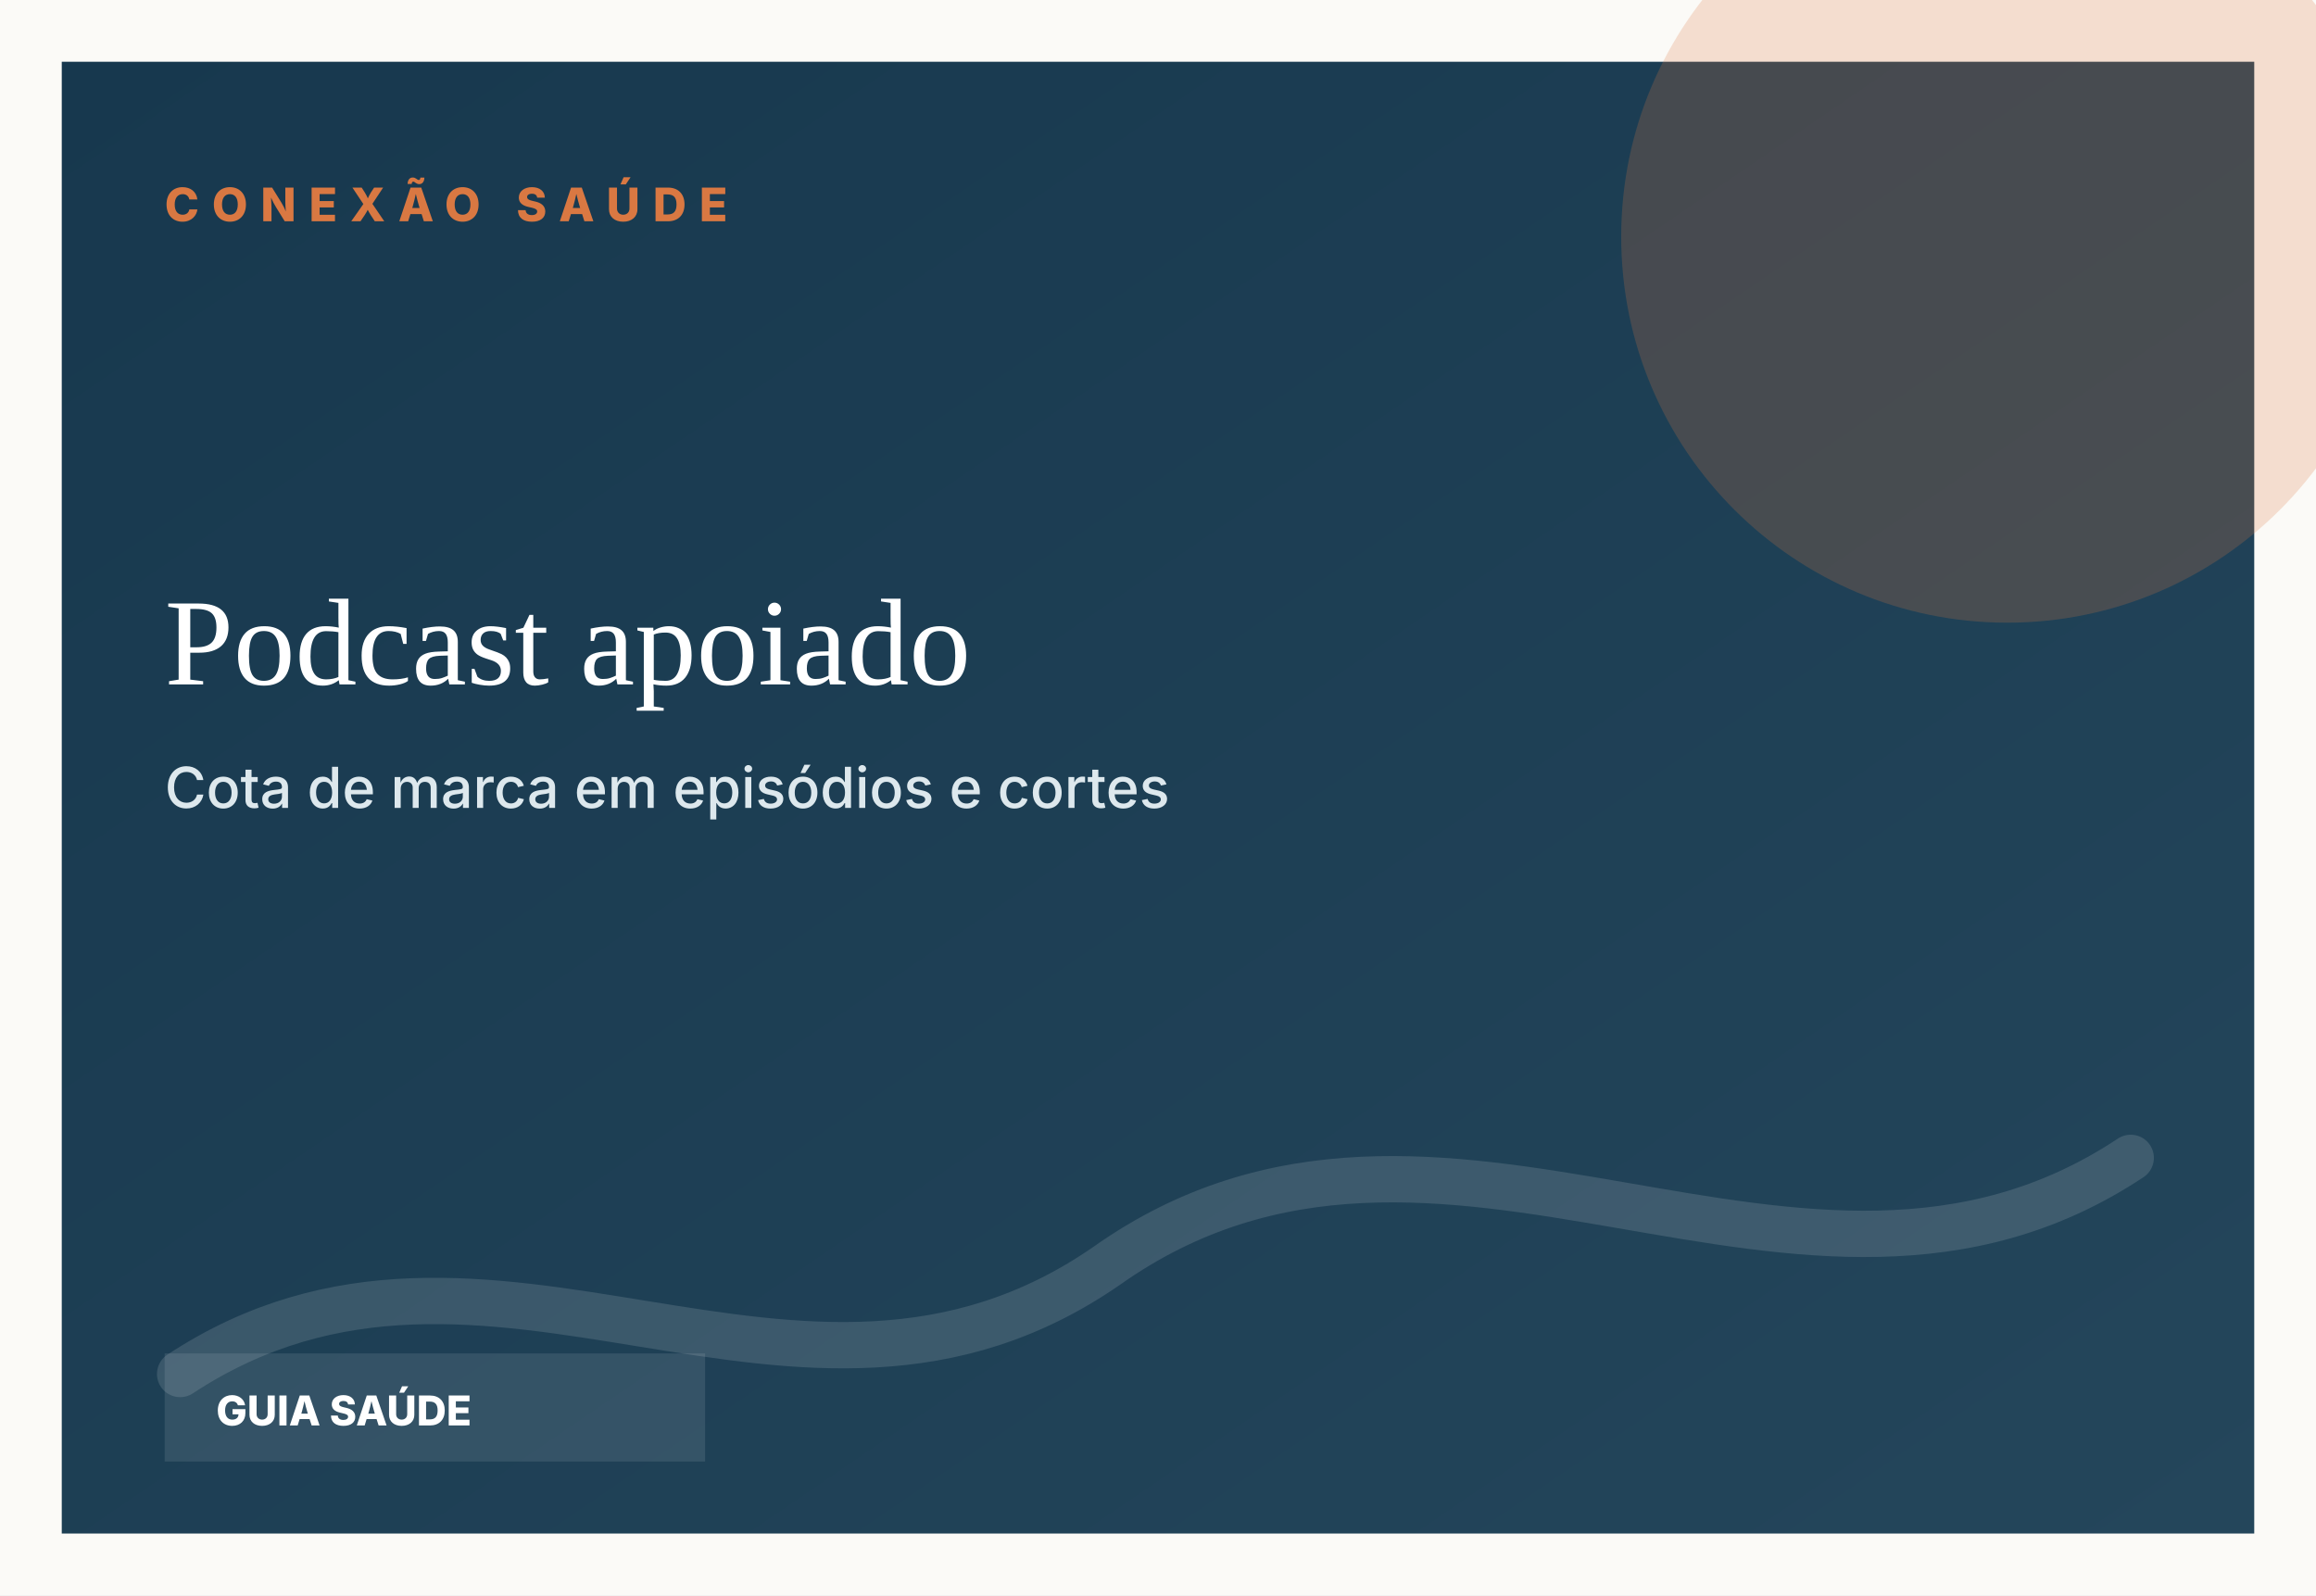
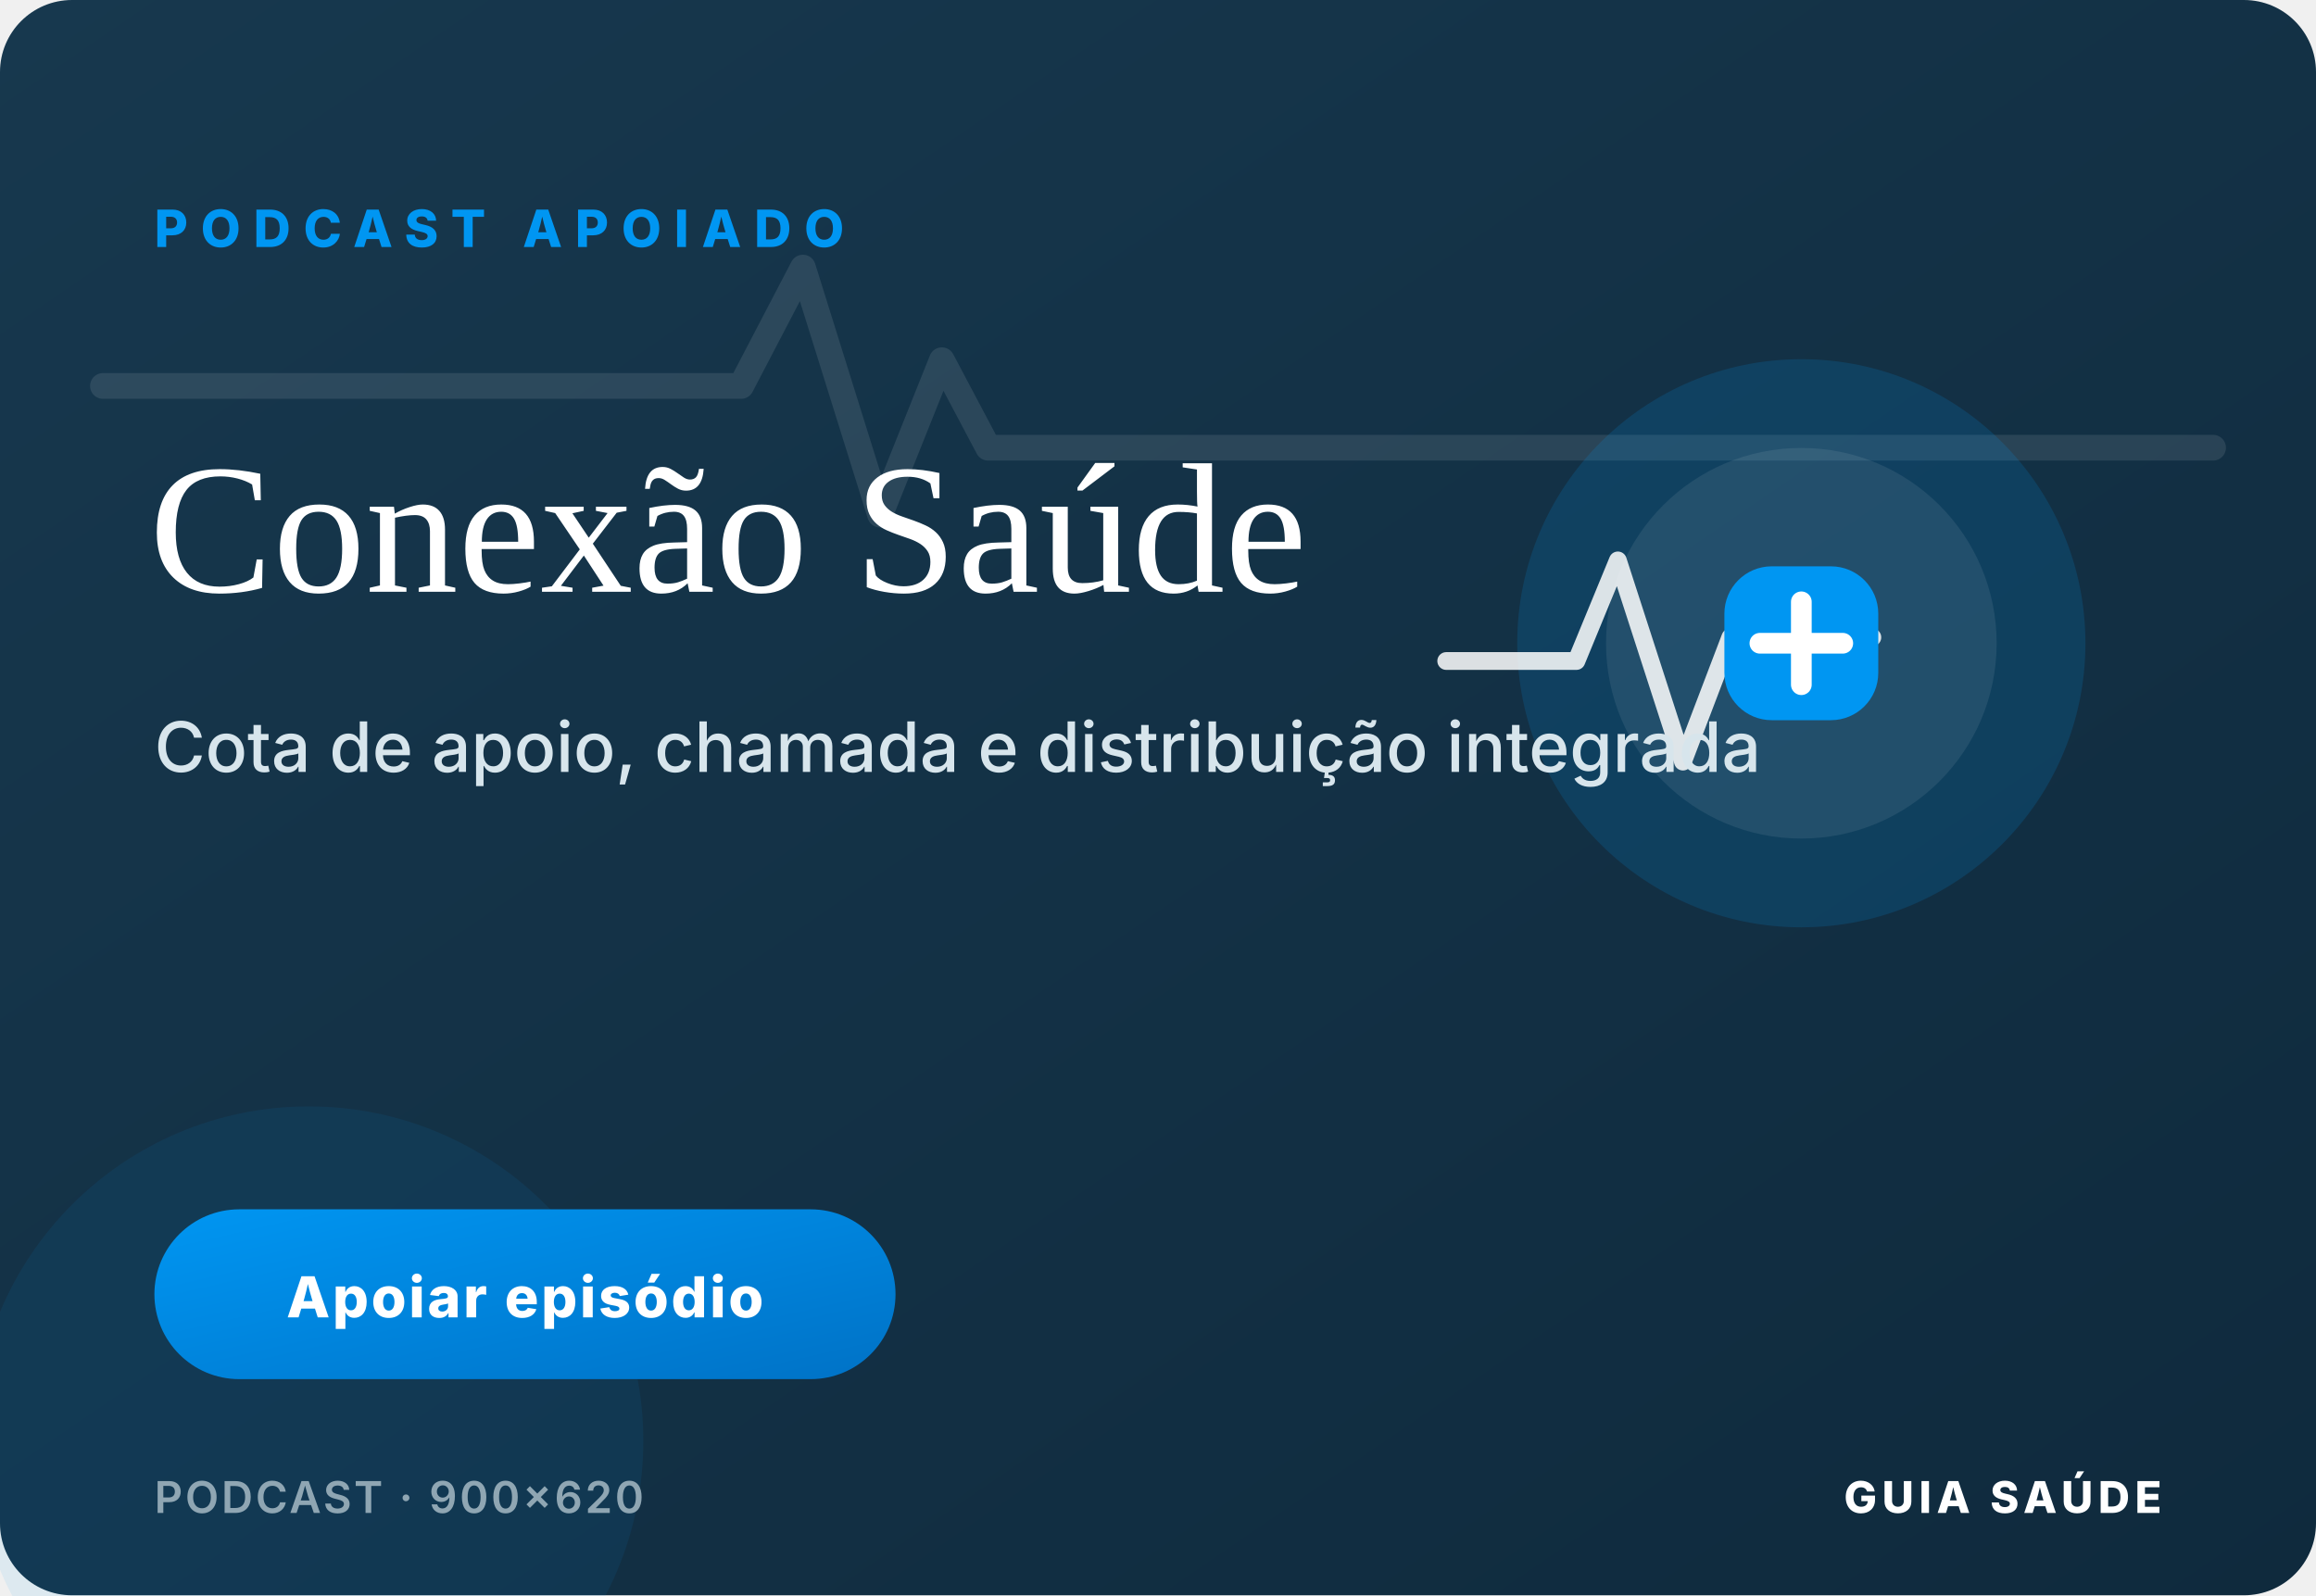
<svg xmlns="http://www.w3.org/2000/svg" width="900" height="620" viewBox="0 0 900 620" fill="none">
  <defs>
-     <linearGradient id="g" x1="0" y1="0" x2="1" y2="1">
-       <stop stop-color="#17384E" />
-       <stop offset="1" stop-color="#24465B" />
+     <linearGradient id="bg" x1="0" y1="0" x2="1" y2="1">
+       <stop stop-color="#17384e" />
+       <stop offset="1" stop-color="#0f2a3d" />
    </linearGradient>
-     <linearGradient id="a" x1="0" y1="0" x2="1" y2="1">
-       <stop stop-color="#D97842" />
-       <stop offset="1" stop-color="#A85831" />
+     <linearGradient id="cta" x1="0" y1="0" x2="1" y2="1">
+       <stop stop-color="#0096f2" />
+       <stop offset="1" stop-color="#0072c6" />
    </linearGradient>
  </defs>
-   <rect width="900" height="620" fill="#FBFAF7" />
-   <rect x="24" y="24" width="852" height="572" fill="url(#g)" />
-   <circle cx="780" cy="92" r="150" fill="#D97842" opacity=".22" />
-   <path d="M70 534C190 455 310 575 430 492C560 400 700 535 828 450" stroke="#FFFFFF" stroke-opacity=".13" stroke-width="18" stroke-linecap="round" />
-   <text x="64" y="86" fill="#D97842" font-family="Inter, Arial, sans-serif" font-size="18" font-weight="800" letter-spacing="5">CONEXÃO SAÚDE</text>
-   <text x="64" y="266" fill="#FFFFFF" font-family="Georgia, 'Times New Roman', serif" font-size="48" font-weight="400">Podcast apoiado</text>
-   <text x="64" y="314" fill="#DDE8ED" font-family="Inter, Arial, sans-serif" font-size="22" font-weight="500">Cota de marca em episódios e cortes</text>
-   <rect x="64" y="526" width="210" height="42" fill="rgba(255,255,255,.10)" />
-   <text x="84" y="554" fill="#FFFFFF" font-family="Inter, Arial, sans-serif" font-size="16" font-weight="800">GUIA SAÚDE</text>
+   <rect width="900" height="620" rx="28" fill="url(#bg)" />
+   <path d="M40 150 H288 l24 -46 l30 96 l24 -60 l18 34 H860" stroke="#ffffff" stroke-opacity=".10" stroke-width="10" stroke-linecap="round" stroke-linejoin="round" fill="none" />
+   <g transform="translate(700 250) scale(1.15)" fill="none">
+     <circle cx="0" cy="0" r="96" fill="#0096f2" opacity=".16" />
+     <circle cx="0" cy="0" r="66" fill="#ffffff" opacity=".08" />
+     <path d="M-120 6 h44 l14 -34 l22 68 l16 -42 h48" stroke="#ffffff" stroke-opacity=".85" stroke-width="6" stroke-linecap="round" stroke-linejoin="round" />
+     <g transform="translate(0 0)">
+       <rect x="-26" y="-26" width="52" height="52" rx="16" fill="#0096f2" />
+       <path d="M0 -14 v28 M-14 0 h28" stroke="#fff" stroke-width="7" stroke-linecap="round" />
+     </g>
+   </g>
+   <circle cx="120" cy="560" r="130" fill="#0096f2" opacity=".08" />
+   <text x="60" y="96" fill="#0096f2" font-family="Inter, Arial, sans-serif" font-size="20" font-weight="800" letter-spacing="5">PODCAST APOIADO</text>
+   <text x="58" y="230" fill="#ffffff" font-family="Georgia, 'Times New Roman', serif" font-size="72" font-weight="400">Conexão Saúde</text>
+   <text x="60" y="300" fill="#d7e5ec" font-family="Inter, Arial, sans-serif" font-size="27" font-weight="500">Cota de apoio, chamada e distribuição integrada</text>
+   <rect x="60" y="470" width="288" height="66" rx="33" fill="url(#cta)" />
+   <text x="204" y="512" fill="#ffffff" font-family="Inter, Arial, sans-serif" font-size="22" font-weight="800" text-anchor="middle" letter-spacing="1">Apoiar episódio</text>
+   <text x="60" y="588" fill="#8fa6b3" font-family="Inter, Arial, sans-serif" font-size="17" font-weight="600" letter-spacing="1">PODCAST · 900×620</text>
+   <text x="840" y="588" fill="#ffffff" font-family="Inter, Arial, sans-serif" font-size="17" font-weight="800" text-anchor="end" letter-spacing="2">GUIA SAÚDE</text>
</svg>
